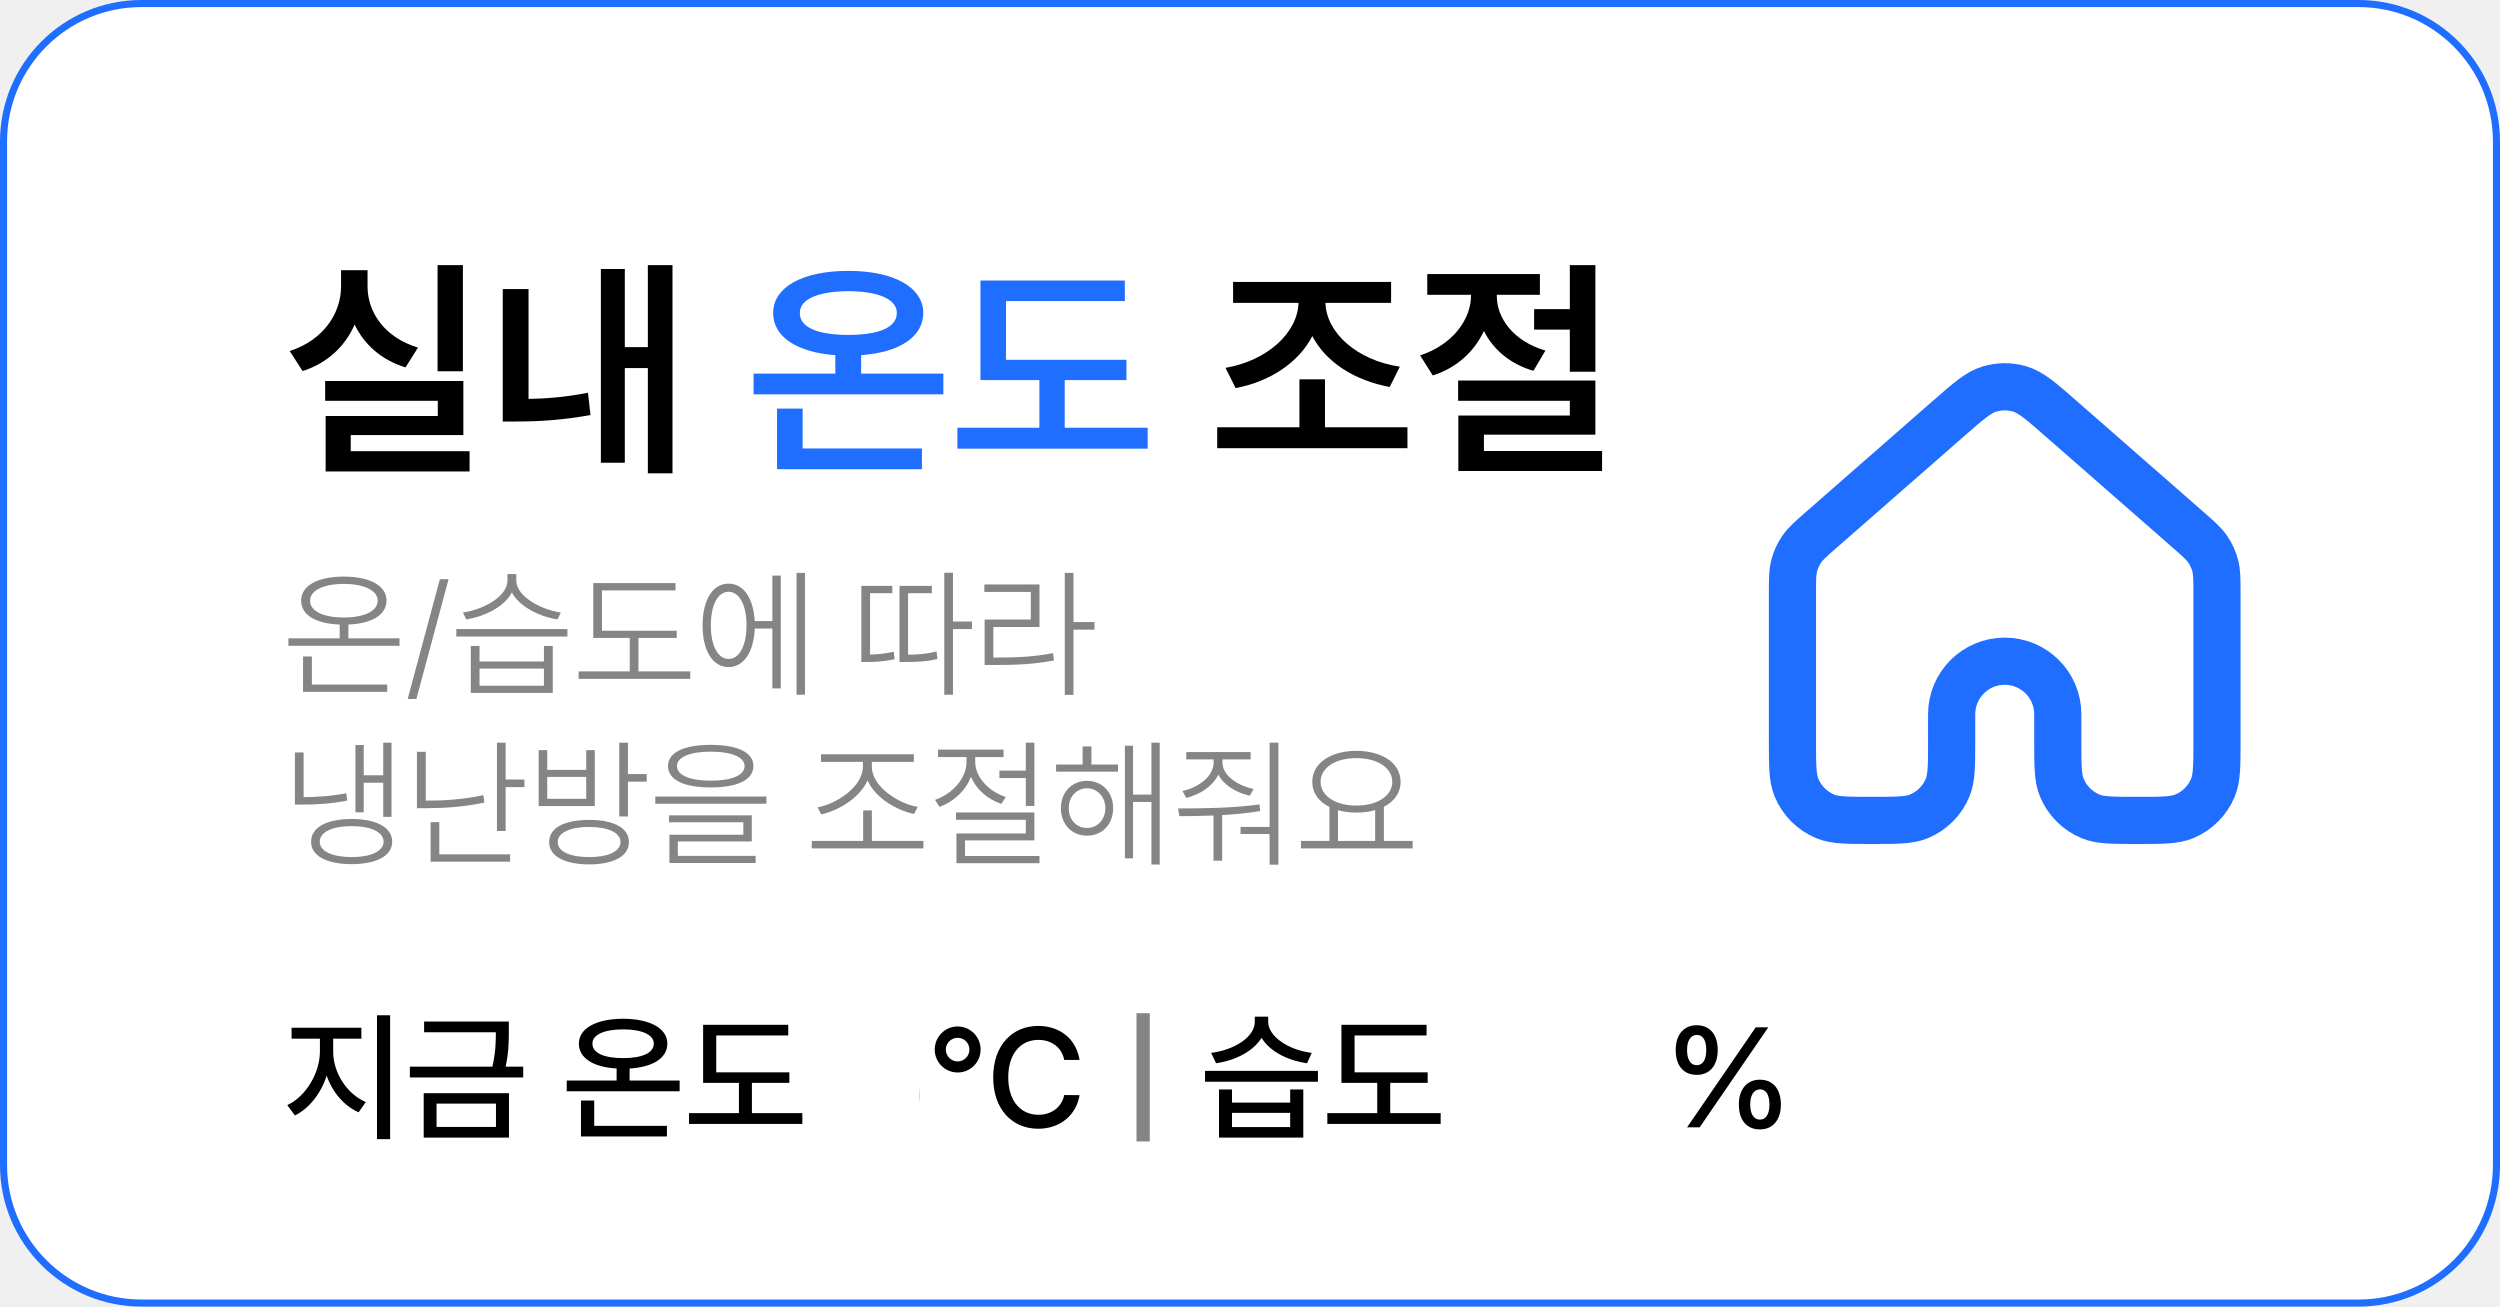
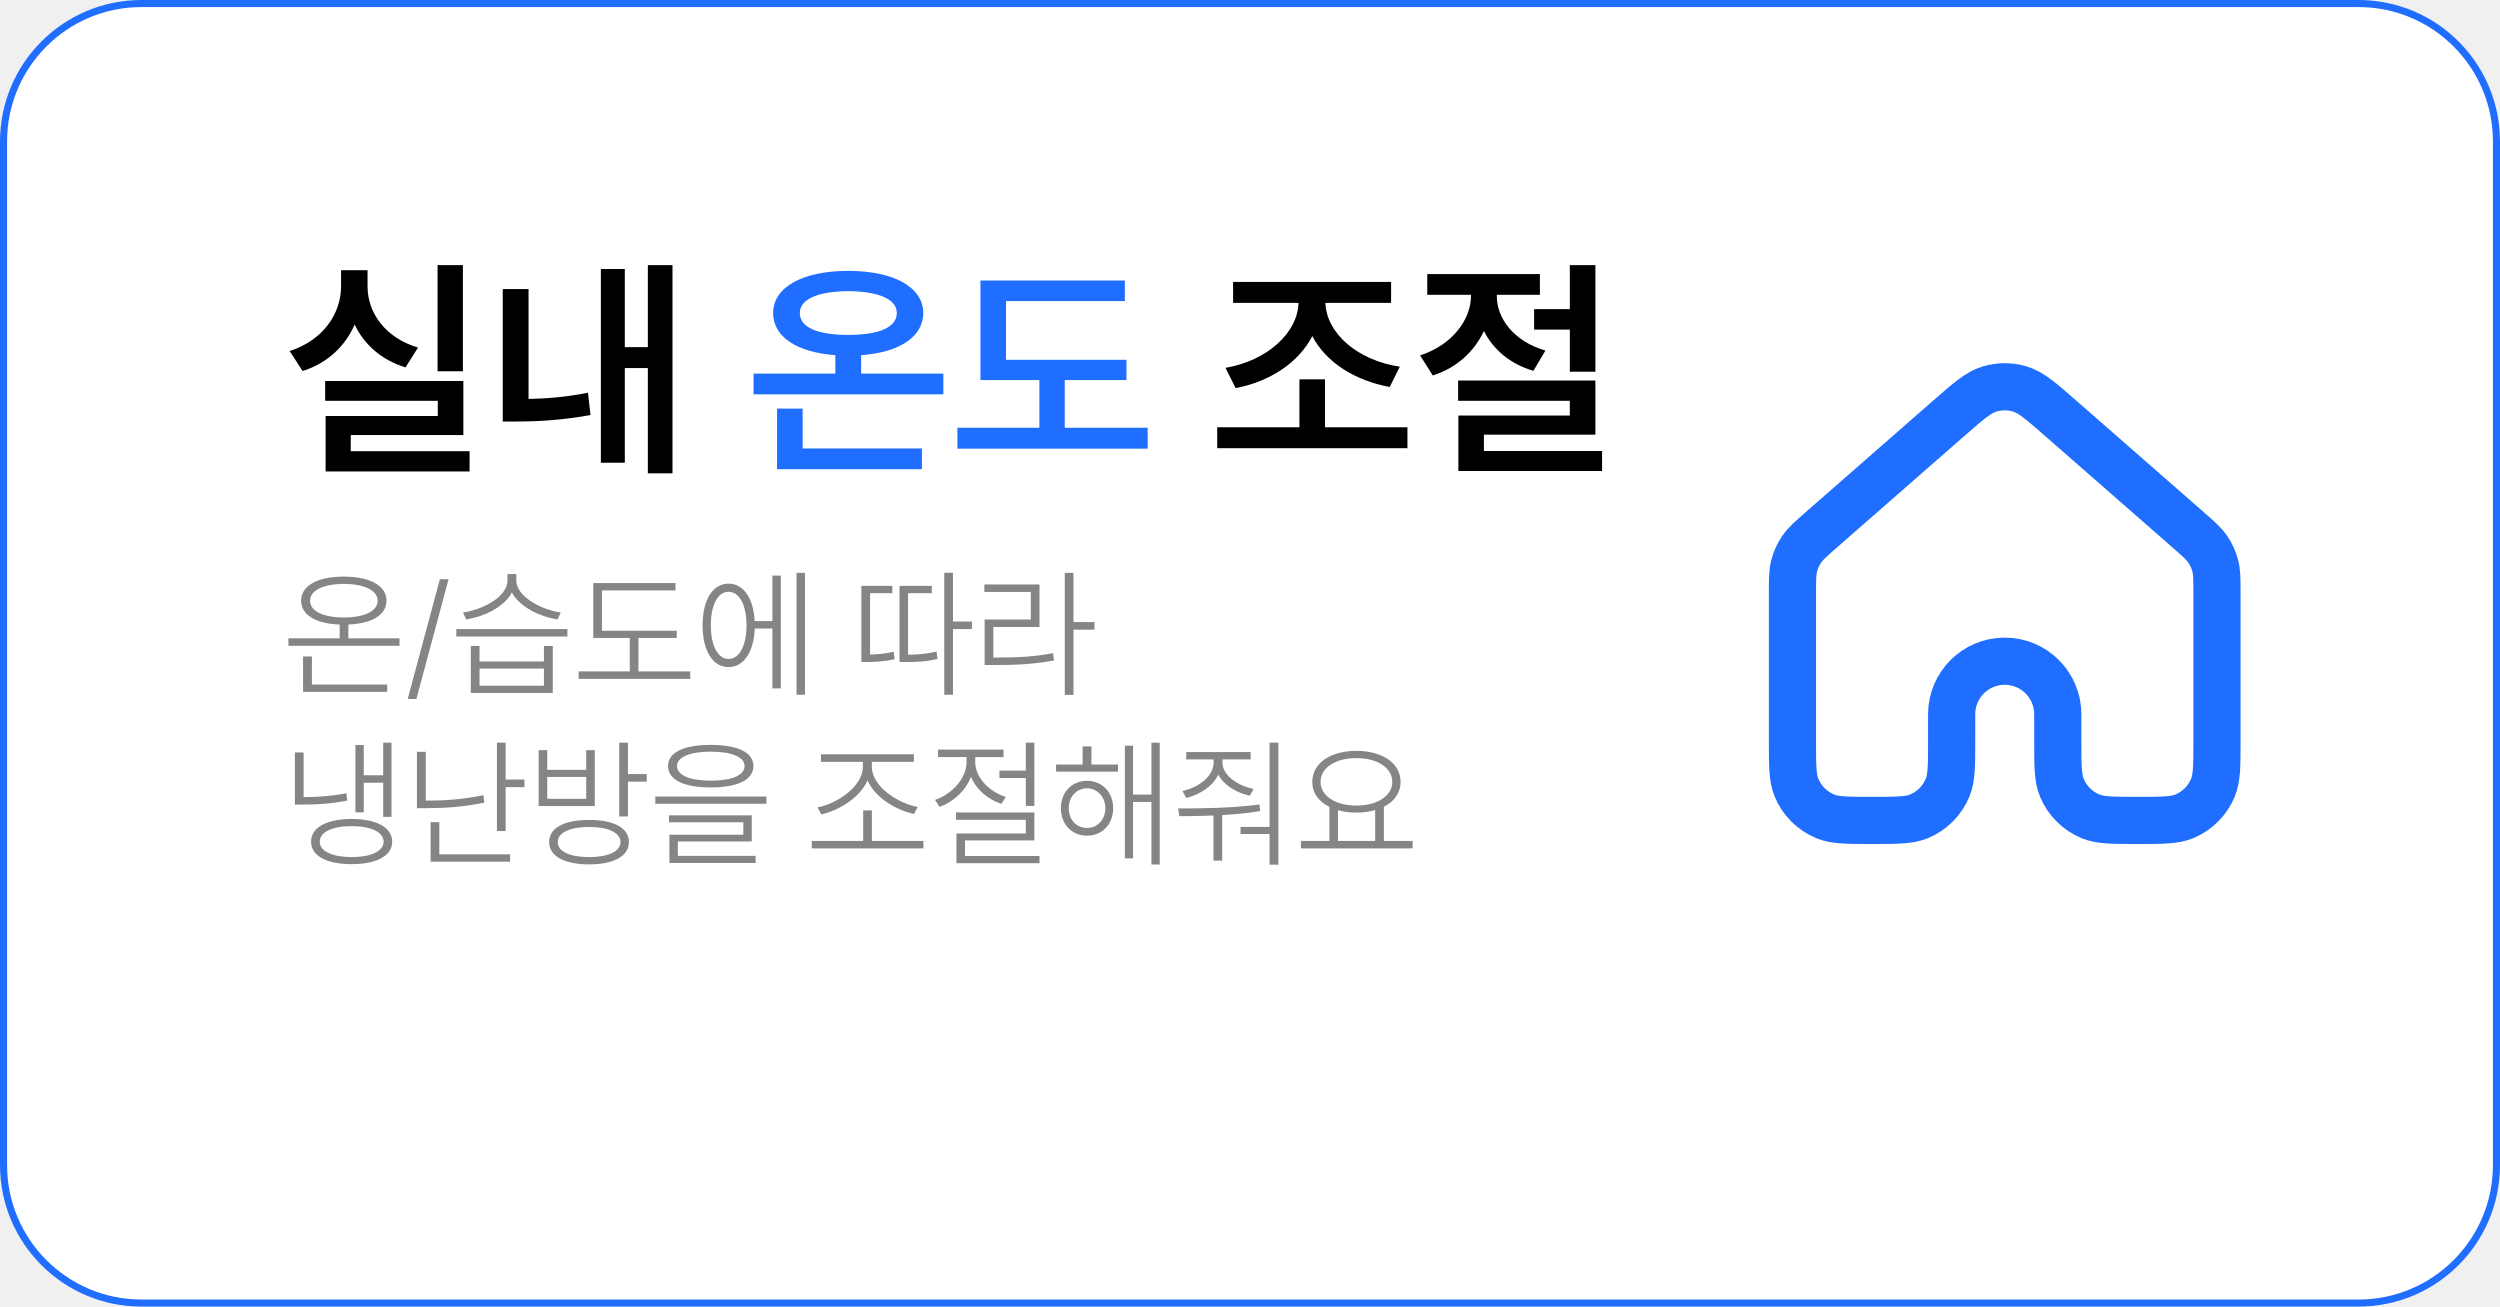
<svg xmlns="http://www.w3.org/2000/svg" width="530" height="277" viewBox="0 0 530 277" fill="none">
  <rect x="0.75" y="0.75" width="528.5" height="275.5" rx="29.25" fill="white" />
  <rect x="0.75" y="0.75" width="528.5" height="275.5" rx="29.25" stroke="#1F6EFF" stroke-width="1.5" />
  <path d="M98.135 56.205V78.715H92.764V56.205H98.135ZM98.232 80.766V92.24H74.356V95.658H99.551V99.955H69.033V88.188H92.812V84.965H68.936V80.766H98.232ZM77.92 60.697C77.92 66.312 81.631 71.586 88.613 73.686L85.977 77.885C80.85 76.322 77.188 73.026 75.186 68.803C73.184 73.393 69.424 76.981 64.15 78.666L61.416 74.418C68.545 72.123 72.305 66.459 72.305 60.697V57.279H77.92V60.697ZM142.568 56.205V100.346H137.344V78.031H132.461V98.1H127.383V57.035H132.461V73.588H137.344V56.205H142.568ZM112.051 61.283V84.574C115.859 84.501 120.034 84.184 124.648 83.256L125.186 87.992C119.229 89.066 114.199 89.359 109.512 89.359H106.582V61.283H112.051ZM298.379 90.58V95.023H258.047V90.58H275.479V80.424H280.898V90.58H298.379ZM294.912 59.77V64.213H280.996C281.167 70.561 287.71 76.395 296.768 77.738L294.619 82.035C287.148 80.668 281.045 76.737 278.213 71.244C275.356 76.811 269.302 80.888 261.953 82.279L259.805 77.982C268.618 76.493 275.112 70.561 275.283 64.213H261.416V59.77H294.912ZM317.324 62.699C317.275 67.436 320.889 72.367 327.627 74.32L325.088 78.617C320.083 77.152 316.543 74.052 314.59 70.17C312.588 74.467 308.877 77.982 303.75 79.594L301.064 75.346C307.949 73.1 311.855 67.728 311.855 62.65V62.504H302.578V58.109H326.455V62.504H317.324V62.699ZM338.223 56.205V78.812H332.803V69.877H325.234V65.531H332.803V56.205H338.223ZM338.223 80.668V92.143H314.59V95.609H339.639V99.857H309.17V88.09H332.803V84.965H309.121V80.668H338.223Z" fill="black" />
  <path d="M199.99 79.203V83.598H159.756V79.203H177.09V75.297C169.033 74.711 163.906 71.464 163.906 66.361C163.906 60.844 170.205 57.426 179.824 57.426C189.443 57.426 195.693 60.844 195.742 66.361C195.693 71.464 190.615 74.711 182.559 75.297V79.203H199.99ZM195.449 95.072V99.467H164.736V86.625H170.156V95.072H195.449ZM179.824 61.723C173.428 61.772 169.521 63.432 169.57 66.361C169.521 69.438 173.428 71 179.824 71C186.27 71 190.127 69.438 190.127 66.361C190.127 63.432 186.27 61.772 179.824 61.723ZM238.809 76.273V80.57H225.723V90.678H243.301V95.121H202.969V90.678H220.352V80.57H207.852V59.477H238.467V63.822H213.271V76.273H238.809Z" fill="#1F6EFF" />
  <path d="M84.697 135.332V136.914H61.143V135.332H72.012V132.402C66.958 132.227 63.838 130.381 63.838 127.334C63.838 124.17 67.324 122.236 72.891 122.236C78.428 122.236 81.943 124.17 81.943 127.334C81.943 130.366 78.838 132.197 73.857 132.402V135.332H84.697ZM82.09 145.117V146.67H64.248V139.17H66.123V145.117H82.09ZM72.891 123.789C68.555 123.789 65.713 125.195 65.742 127.334C65.713 129.561 68.555 130.908 72.891 130.908C77.227 130.908 80.068 129.561 80.068 127.334C80.068 125.195 77.227 123.789 72.891 123.789ZM95.098 122.793L88.272 148.193H86.426L93.252 122.793H95.098ZM101.66 136.943V140.225H115.312V136.943H117.188V146.904H99.814V136.943H101.66ZM101.66 145.381H115.312V141.748H101.66V145.381ZM120.293 133.369V134.951H96.738V133.369H120.293ZM109.453 123.057C109.453 126.455 114.727 129.268 118.887 129.854L118.184 131.318C114.39 130.732 110.127 128.638 108.516 125.605C106.934 128.667 102.642 130.732 98.848 131.318L98.144 129.854C102.363 129.238 107.578 126.543 107.578 123.057V121.709H109.453V123.057ZM143.467 133.721V135.244H135.352V142.334H146.338V143.916H122.666V142.334H133.506V135.244H125.771V123.613H143.203V125.166H127.617V133.721H143.467ZM170.654 121.445V147.285H168.867V121.445H170.654ZM165.527 122.031V145.938H163.74V133.252H160.02C159.8 138.262 157.646 141.426 154.453 141.426C151.113 141.426 148.945 137.969 148.945 132.578C148.945 127.158 151.113 123.73 154.453 123.73C157.603 123.73 159.741 126.777 159.99 131.67H163.74V122.031H165.527ZM154.453 125.459C152.168 125.459 150.674 128.301 150.703 132.578C150.674 136.826 152.168 139.697 154.453 139.697C156.768 139.697 158.262 136.826 158.262 132.578C158.262 128.301 156.768 125.459 154.453 125.459ZM202.031 121.416V131.758H206.045V133.369H202.031V147.285H200.186V121.416H202.031ZM189.17 124.199V125.752H184.453V138.76C185.728 138.745 187.515 138.613 189.463 138.174L189.668 139.756C187.119 140.312 185.068 140.342 183.691 140.342H182.607V124.199H189.17ZM197.549 124.199V125.752H192.51V138.789C194.634 138.774 196.465 138.643 198.545 138.115L198.75 139.697C196.318 140.283 194.355 140.342 191.865 140.342H190.693V124.199H197.549ZM227.578 121.445V131.875H232.031V133.486H227.578V147.314H225.732V121.445H227.578ZM210.762 139.404C215.83 139.404 219.229 139.229 223.242 138.467L223.447 140.02C219.316 140.781 215.918 140.986 210.762 140.986H208.74V131.348H218.525V125.488H208.682V123.906H220.371V132.93H210.586V139.404H210.762ZM82.998 157.445V173.178H81.24V165.941H77.109V172.211H75.352V157.943H77.109V164.359H81.24V157.445H82.998ZM74.561 173.617C79.834 173.646 83.144 175.404 83.144 178.451C83.144 181.439 79.834 183.197 74.561 183.197C69.228 183.197 65.947 181.439 65.947 178.451C65.947 175.404 69.228 173.646 74.561 173.617ZM74.561 175.141C70.43 175.141 67.764 176.4 67.793 178.451C67.764 180.443 70.43 181.703 74.561 181.703C78.662 181.703 81.299 180.443 81.328 178.451C81.299 176.4 78.662 175.141 74.561 175.141ZM64.365 159.525V168.988C67.192 168.974 69.99 168.827 73.418 168.168L73.623 169.721C70.019 170.424 67.148 170.57 64.131 170.57H62.52V159.525H64.365ZM90.264 159.379V169.721H90.41C94.219 169.75 98.115 169.486 102.48 168.578L102.686 170.16C98.262 171.068 94.365 171.332 90.41 171.332H88.389V159.379H90.264ZM107.197 157.445V165.268H111.182V166.879H107.197V176.166H105.352V157.445H107.197ZM108.135 181.117V182.67H91.289V174.291H93.135V181.117H108.135ZM124.893 173.822C130.166 173.822 133.33 175.521 133.33 178.51C133.33 181.498 130.166 183.227 124.893 183.256C119.619 183.227 116.396 181.498 116.426 178.51C116.396 175.521 119.619 173.822 124.893 173.822ZM124.893 175.316C120.82 175.316 118.213 176.547 118.242 178.51C118.213 180.502 120.82 181.703 124.893 181.703C128.965 181.703 131.543 180.502 131.543 178.51C131.543 176.547 128.965 175.316 124.893 175.316ZM133.125 157.445V164.096H137.109V165.707H133.125V173.09H131.279V157.445H133.125ZM116.016 159.027V163.217H124.277V159.027H126.094V170.893H114.199V159.027H116.016ZM116.016 169.34H124.277V164.711H116.016V169.34ZM150.674 157.914C156.357 157.914 159.727 159.496 159.727 162.396C159.727 165.326 156.357 166.938 150.674 166.938C144.99 166.938 141.621 165.326 141.621 162.396C141.621 159.496 144.99 157.914 150.674 157.914ZM150.674 159.35C146.25 159.35 143.525 160.521 143.525 162.396C143.525 164.359 146.25 165.502 150.674 165.502C155.127 165.502 157.852 164.359 157.852 162.396C157.852 160.521 155.127 159.35 150.674 159.35ZM162.48 168.871V170.395H138.926V168.871H162.48ZM159.375 172.855V178.393H143.701V181.439H160.195V182.963H141.914V176.957H157.588V174.32H141.826V172.855H159.375ZM195.762 178.275V179.857H172.09V178.275H182.988V171.801H184.834V178.275H195.762ZM184.834 162.543C184.834 166.82 190.547 170.395 194.561 171.068L193.77 172.562C190.078 171.786 185.537 169.164 183.926 165.443C182.256 169.193 177.744 171.845 174.111 172.65L173.32 171.156C177.275 170.453 182.93 166.82 182.93 162.543V161.518H174.053V159.906H193.74V161.518H184.834V162.543ZM206.748 161.547C206.748 164.74 209.59 167.787 213.223 168.959L212.285 170.424C209.341 169.428 206.924 167.304 205.84 164.682C204.741 167.597 202.207 169.955 199.189 171.068L198.223 169.574C201.885 168.314 204.902 165.033 204.902 161.518V160.492H198.867V158.91H212.754V160.492H206.748V161.547ZM219.287 157.445V170.863H217.471V164.945H211.875V163.363H217.471V157.445H219.287ZM219.287 172.24V178.158H204.58V181.469H220.371V182.992H202.764V176.693H217.471V173.793H202.676V172.24H219.287ZM237.012 162.074V163.598H223.887V162.074H229.512V158.236H231.387V162.074H237.012ZM230.449 165.531C233.672 165.561 235.986 167.934 235.986 171.332C235.986 174.76 233.672 177.162 230.449 177.162C227.227 177.162 224.912 174.76 224.912 171.332C224.912 167.934 227.227 165.561 230.449 165.531ZM230.449 167.113C228.193 167.143 226.553 168.959 226.582 171.332C226.553 173.734 228.193 175.551 230.449 175.521C232.676 175.551 234.316 173.734 234.346 171.332C234.316 168.959 232.676 167.143 230.449 167.113ZM245.859 157.445V183.285H244.102V170.014H240.205V181.967H238.477V158.09H240.205V168.461H244.102V157.445H245.859ZM259.16 161.664C259.16 164.271 262.148 166.498 265.752 167.26L264.961 168.695C261.943 168.007 259.395 166.381 258.281 164.213C257.168 166.586 254.604 168.373 251.484 169.164L250.693 167.699C254.355 166.85 257.285 164.447 257.285 161.664V160.99H251.484V159.438H265.137V160.99H259.16V161.664ZM271.025 157.445V183.314H269.15V176.811H262.998V175.316H269.15V157.445H271.025ZM249.756 171.391C254.678 171.391 261.299 171.332 267.012 170.541L267.158 171.947C264.521 172.387 261.768 172.65 259.102 172.797V182.465H257.256V172.885C254.648 173.002 252.173 173.031 250.02 173.031L249.756 171.391ZM299.473 178.275V179.857H275.801V178.275H281.836V171.068C279.565 169.955 278.203 168.095 278.203 165.766C278.203 161.781 282.07 159.203 287.549 159.174C293.057 159.203 296.924 161.781 296.924 165.766C296.924 168.065 295.591 169.911 293.379 171.039V178.275H299.473ZM287.549 160.727C283.154 160.697 279.961 162.748 279.961 165.766C279.961 168.725 283.154 170.805 287.549 170.775C291.943 170.805 295.166 168.725 295.166 165.766C295.166 162.748 291.943 160.697 287.549 160.727ZM283.652 178.275H291.533V171.742C290.347 172.094 288.999 172.27 287.549 172.27C286.128 172.27 284.81 172.094 283.652 171.771V178.275Z" fill="#858585" />
-   <path d="M70.635 222.975C70.635 227.369 73.506 231.91 77.549 233.639L76.025 235.807C72.935 234.444 70.474 231.559 69.258 228.043C68.042 231.793 65.566 234.986 62.52 236.48L60.908 234.283C64.863 232.438 67.793 227.486 67.822 222.975V220.191H61.816V217.877H76.611V220.191H70.635V222.975ZM82.705 215.24V241.49H79.922V215.24H82.705ZM107.871 216.559V218.551C107.871 220.616 107.871 222.96 107.197 226.139H110.918V228.424H86.894V226.139H104.385C105.088 223.077 105.117 220.836 105.117 218.844H89.912V216.559H107.871ZM107.9 231.764V241.168H89.824V231.764H107.9ZM92.549 233.961V238.912H105.146V233.961H92.549ZM144.082 229.068V231.354H120.146V229.068H130.723V226.52C125.801 226.241 122.725 224.337 122.725 221.246C122.725 217.994 126.387 216.002 132.1 215.973C137.783 216.002 141.475 217.994 141.475 221.246C141.475 224.337 138.369 226.241 133.477 226.52V229.068H144.082ZM141.387 238.678V240.934H123.164V233.316H125.977V238.678H141.387ZM132.1 218.229C128.086 218.229 125.566 219.371 125.596 221.246C125.566 223.238 128.086 224.322 132.1 224.322C136.113 224.322 138.604 223.238 138.604 221.246C138.604 219.371 136.113 218.229 132.1 218.229ZM167.344 227.34V229.566H159.404V235.982H170.098V238.268H146.074V235.982H156.65V229.566H149.062V217.262H167.109V219.518H151.846V227.34H167.344ZM187.441 239.293C183.428 239.293 180.41 236.832 180.264 233.463H183.398C183.574 235.279 185.303 236.598 187.441 236.598C190.02 236.598 191.865 234.723 191.865 232.203C191.865 229.625 189.961 227.75 187.295 227.721C185.596 227.721 184.307 228.277 183.574 229.596H180.527L181.904 217.789H193.916V220.543H184.57L183.867 226.49H184.072C184.951 225.641 186.445 225.055 188.057 225.055C192.041 225.055 195 228.014 195 232.115C195 236.305 191.865 239.293 187.441 239.293ZM203.027 227.369C200.332 227.369 198.164 225.201 198.164 222.506C198.164 219.811 200.332 217.613 203.027 217.613C205.723 217.613 207.891 219.811 207.891 222.506C207.891 225.201 205.723 227.369 203.027 227.369ZM203.027 225.025C204.404 225.025 205.518 223.883 205.518 222.506C205.518 221.129 204.404 220.016 203.027 220.016C201.65 220.016 200.508 221.129 200.508 222.506C200.508 223.883 201.65 225.025 203.027 225.025ZM225.615 224.703C225.088 221.979 222.832 220.455 220.137 220.455C216.475 220.455 213.75 223.268 213.75 228.395C213.75 233.551 216.504 236.334 220.137 236.334C222.803 236.334 225.059 234.84 225.615 232.145L228.867 232.174C228.193 236.363 224.766 239.293 220.107 239.293C214.57 239.293 210.557 235.162 210.557 228.395C210.557 221.598 214.6 217.496 220.107 217.496C224.59 217.496 228.135 220.133 228.867 224.703H225.615ZM261.182 230.973V233.756H273.516V230.973H276.299V241.168H258.428V230.973H261.182ZM261.182 238.941H273.516V235.924H261.182V238.941ZM279.404 227.018V229.332H255.469V227.018H279.404ZM268.857 216.646C268.857 219.664 273.047 222.594 278.086 223.209L277.09 225.406C272.827 224.806 269.121 222.799 267.451 220.016C265.737 222.813 262.017 224.806 257.812 225.406L256.758 223.209C261.855 222.564 266.016 219.752 266.016 216.646V215.533H268.857V216.646ZM302.666 227.34V229.566H294.727V235.982H305.42V238.268H281.396V235.982H291.973V229.566H284.385V217.262H302.432V219.518H287.168V227.34H302.666ZM323.613 217.789V239H320.361V221.012H320.244L315.176 224.322V221.246L320.449 217.789H323.613ZM336.387 239.293C331.465 239.293 328.594 235.338 328.594 228.395C328.594 221.51 331.523 217.496 336.387 217.496C341.25 217.496 344.18 221.51 344.18 228.395C344.18 235.338 341.279 239.293 336.387 239.293ZM336.387 236.51C339.258 236.51 340.957 233.697 340.957 228.395C340.957 223.121 339.229 220.221 336.387 220.221C333.545 220.221 331.816 223.121 331.816 228.395C331.816 233.697 333.516 236.51 336.387 236.51ZM359.707 227.867C356.807 227.896 355.225 225.729 355.254 222.594C355.225 219.488 356.865 217.35 359.707 217.35C362.607 217.35 364.16 219.488 364.16 222.594C364.16 225.758 362.549 227.896 359.707 227.867ZM359.707 225.816C361.084 225.816 361.729 224.527 361.729 222.594C361.729 220.689 361.113 219.4 359.707 219.4C358.359 219.43 357.656 220.689 357.656 222.594C357.656 224.527 358.33 225.816 359.707 225.816ZM373.096 239.439C370.195 239.439 368.613 237.301 368.643 234.166C368.613 231.031 370.283 228.893 373.096 228.893C375.996 228.893 377.549 231.031 377.549 234.166C377.549 237.301 375.938 239.439 373.096 239.439ZM373.096 237.359C374.473 237.359 375.117 236.07 375.117 234.166C375.117 232.232 374.502 230.943 373.096 230.943C371.748 230.973 371.045 232.262 371.045 234.166C371.045 236.07 371.748 237.359 373.096 237.359ZM357.656 239L372.217 217.789H374.883L360.322 239H357.656Z" fill="black" />
-   <path d="M243.75 214.801V241.988H240.938V214.801H243.75Z" fill="#858585" />
  <path d="M470 157.051V125.844C470 122.838 469.997 121.335 469.632 119.936C469.308 118.697 468.776 117.524 468.057 116.464C467.245 115.268 466.116 114.276 463.854 112.297L436.854 88.672C432.655 84.997 430.555 83.161 428.192 82.462C426.109 81.846 423.89 81.846 421.807 82.462C419.446 83.16 417.349 84.995 413.156 88.664L386.147 112.297C383.885 114.276 382.756 115.268 381.945 116.464C381.225 117.524 380.689 118.697 380.365 119.936C380 121.335 380 122.838 380 125.844V157.051C380 162.293 380 164.913 380.856 166.98C381.998 169.737 384.187 171.93 386.943 173.072C389.011 173.928 391.632 173.928 396.874 173.928C402.115 173.928 404.739 173.928 406.807 173.072C409.563 171.93 411.751 169.738 412.893 166.981C413.749 164.914 413.75 162.293 413.75 157.051V151.426C413.75 145.213 418.787 140.176 425 140.176C431.213 140.176 436.25 145.213 436.25 151.426V157.051C436.25 162.293 436.25 164.914 437.106 166.981C438.248 169.738 440.437 171.93 443.193 173.072C445.261 173.928 447.882 173.928 453.124 173.928C458.365 173.928 460.989 173.928 463.057 173.072C465.813 171.93 468.001 169.737 469.143 166.98C469.999 164.913 470 162.293 470 157.051Z" stroke="#1F6EFF" stroke-width="10" stroke-linecap="round" stroke-linejoin="round" />
-   <rect x="177" y="210" width="18" height="41" fill="white" />
-   <rect x="311" y="214" width="39" height="31" fill="white" />
</svg>
